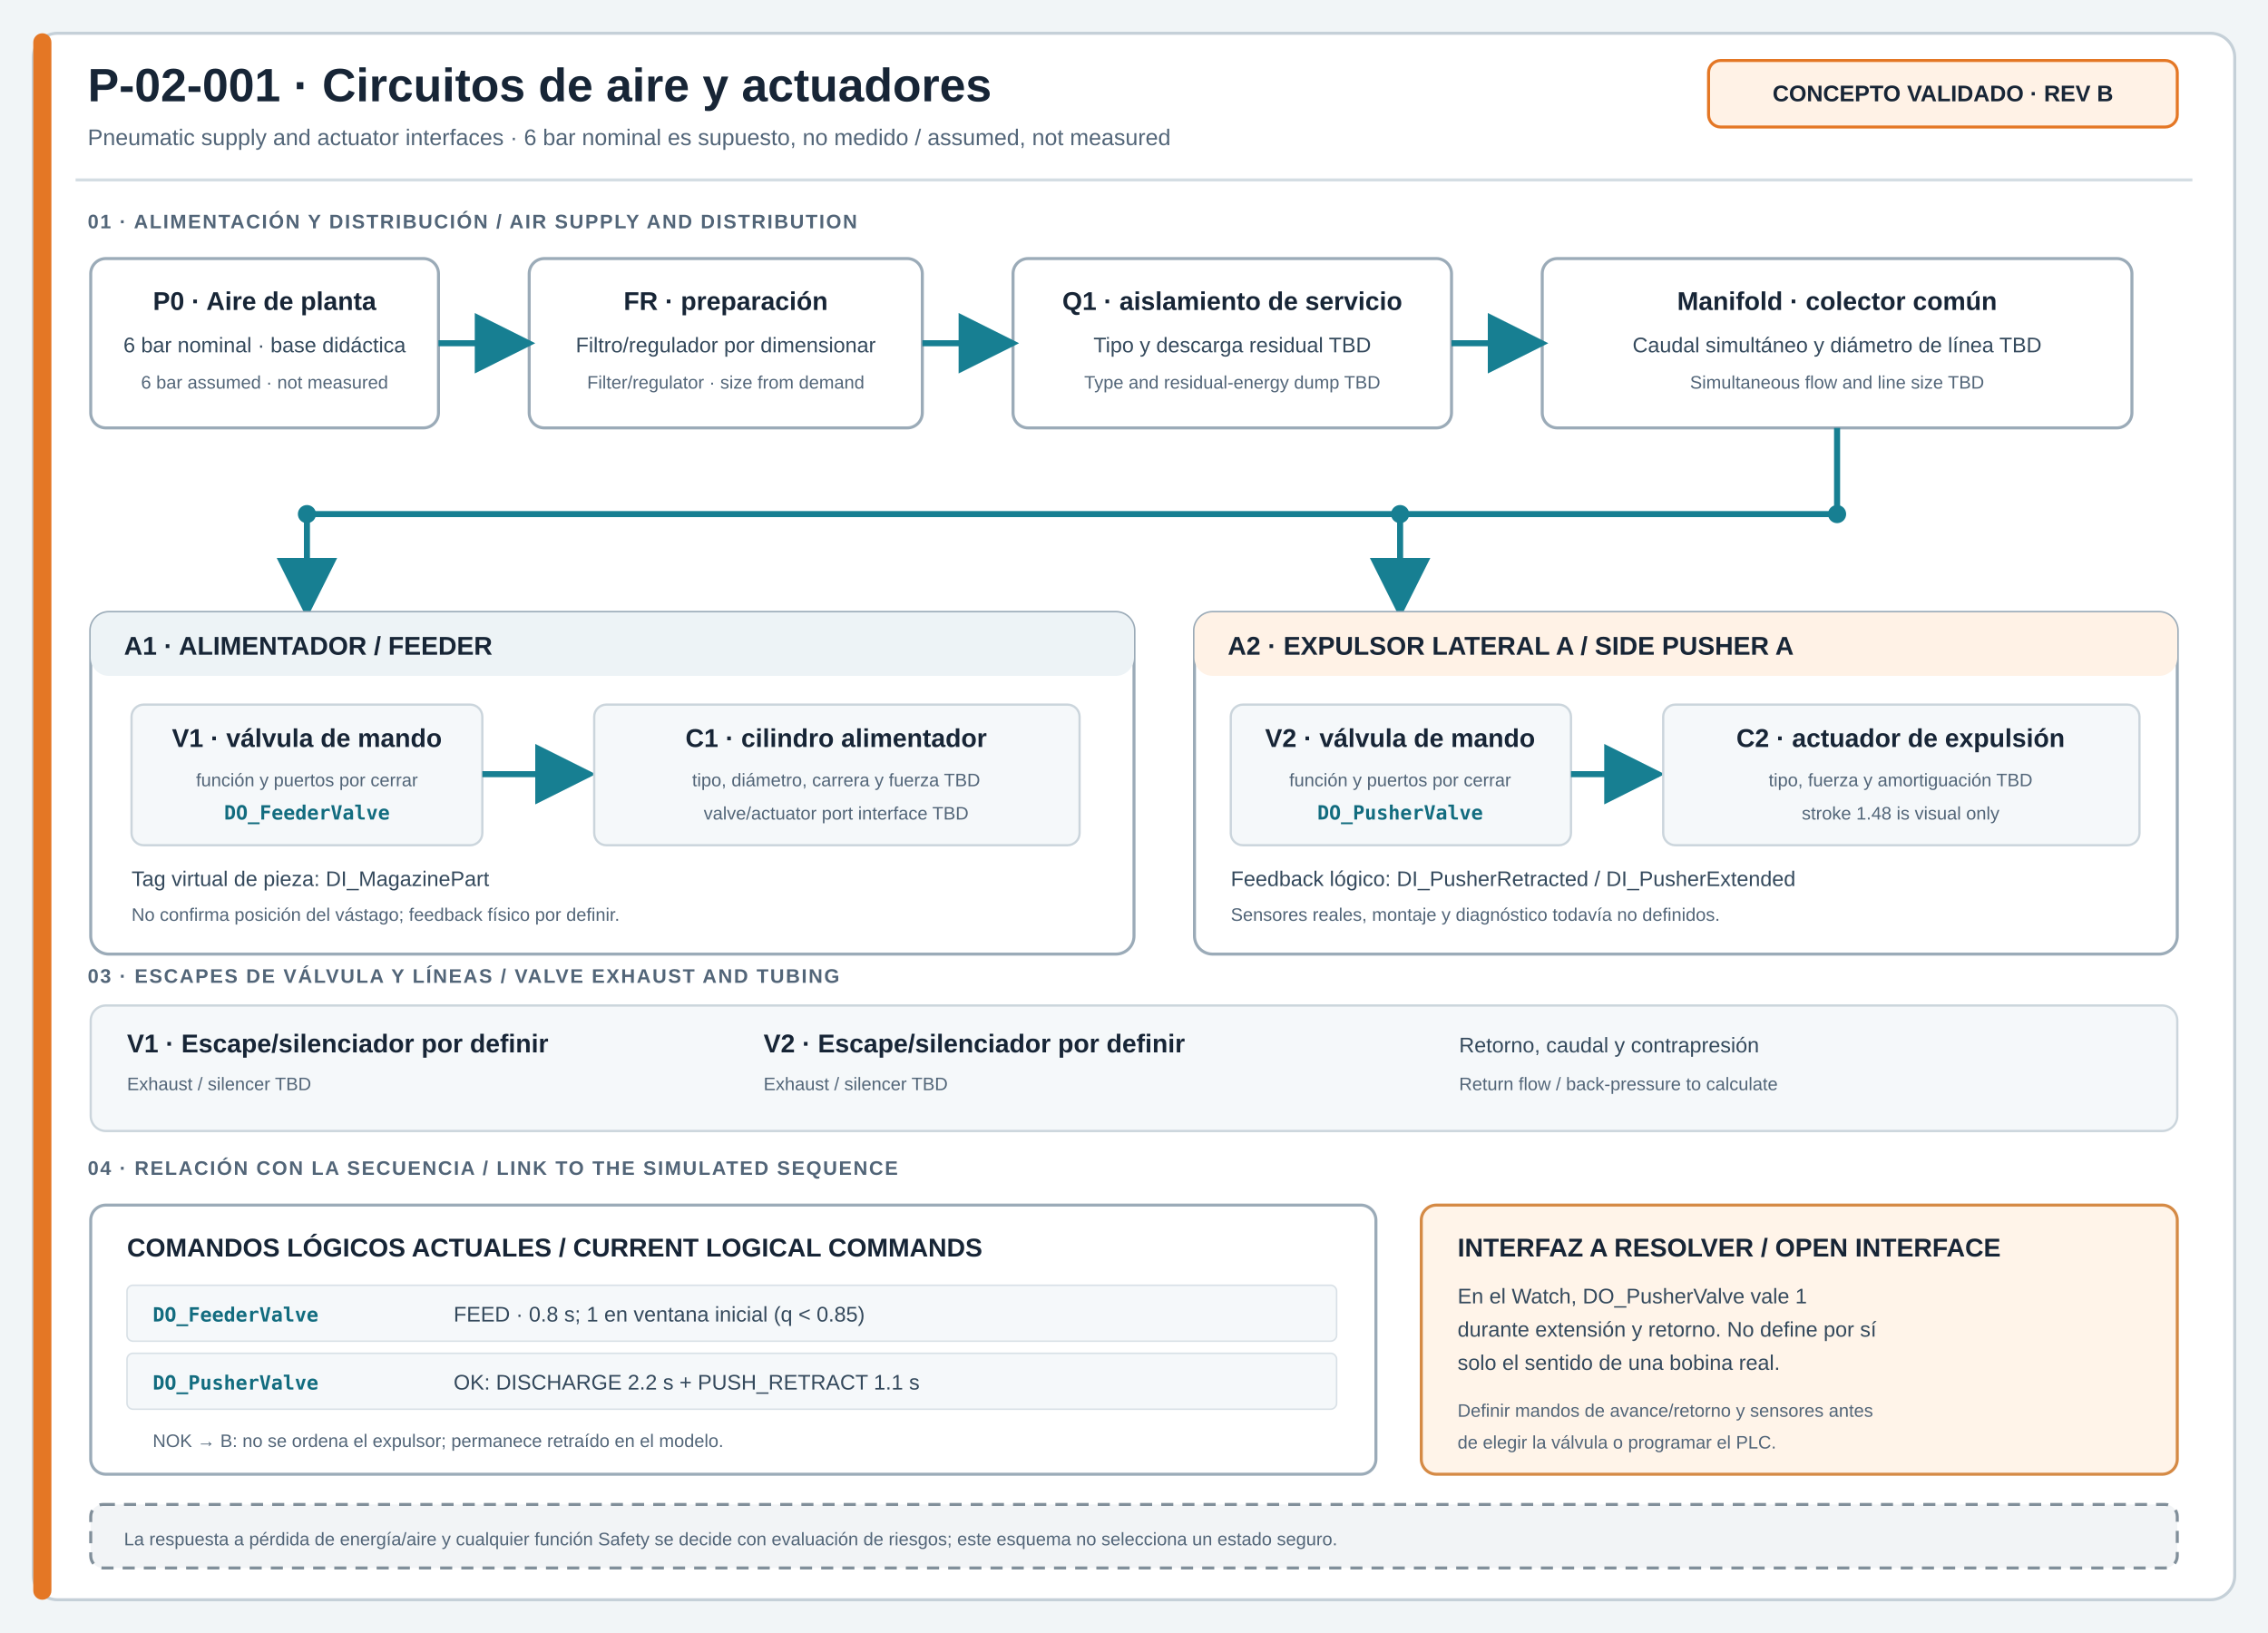
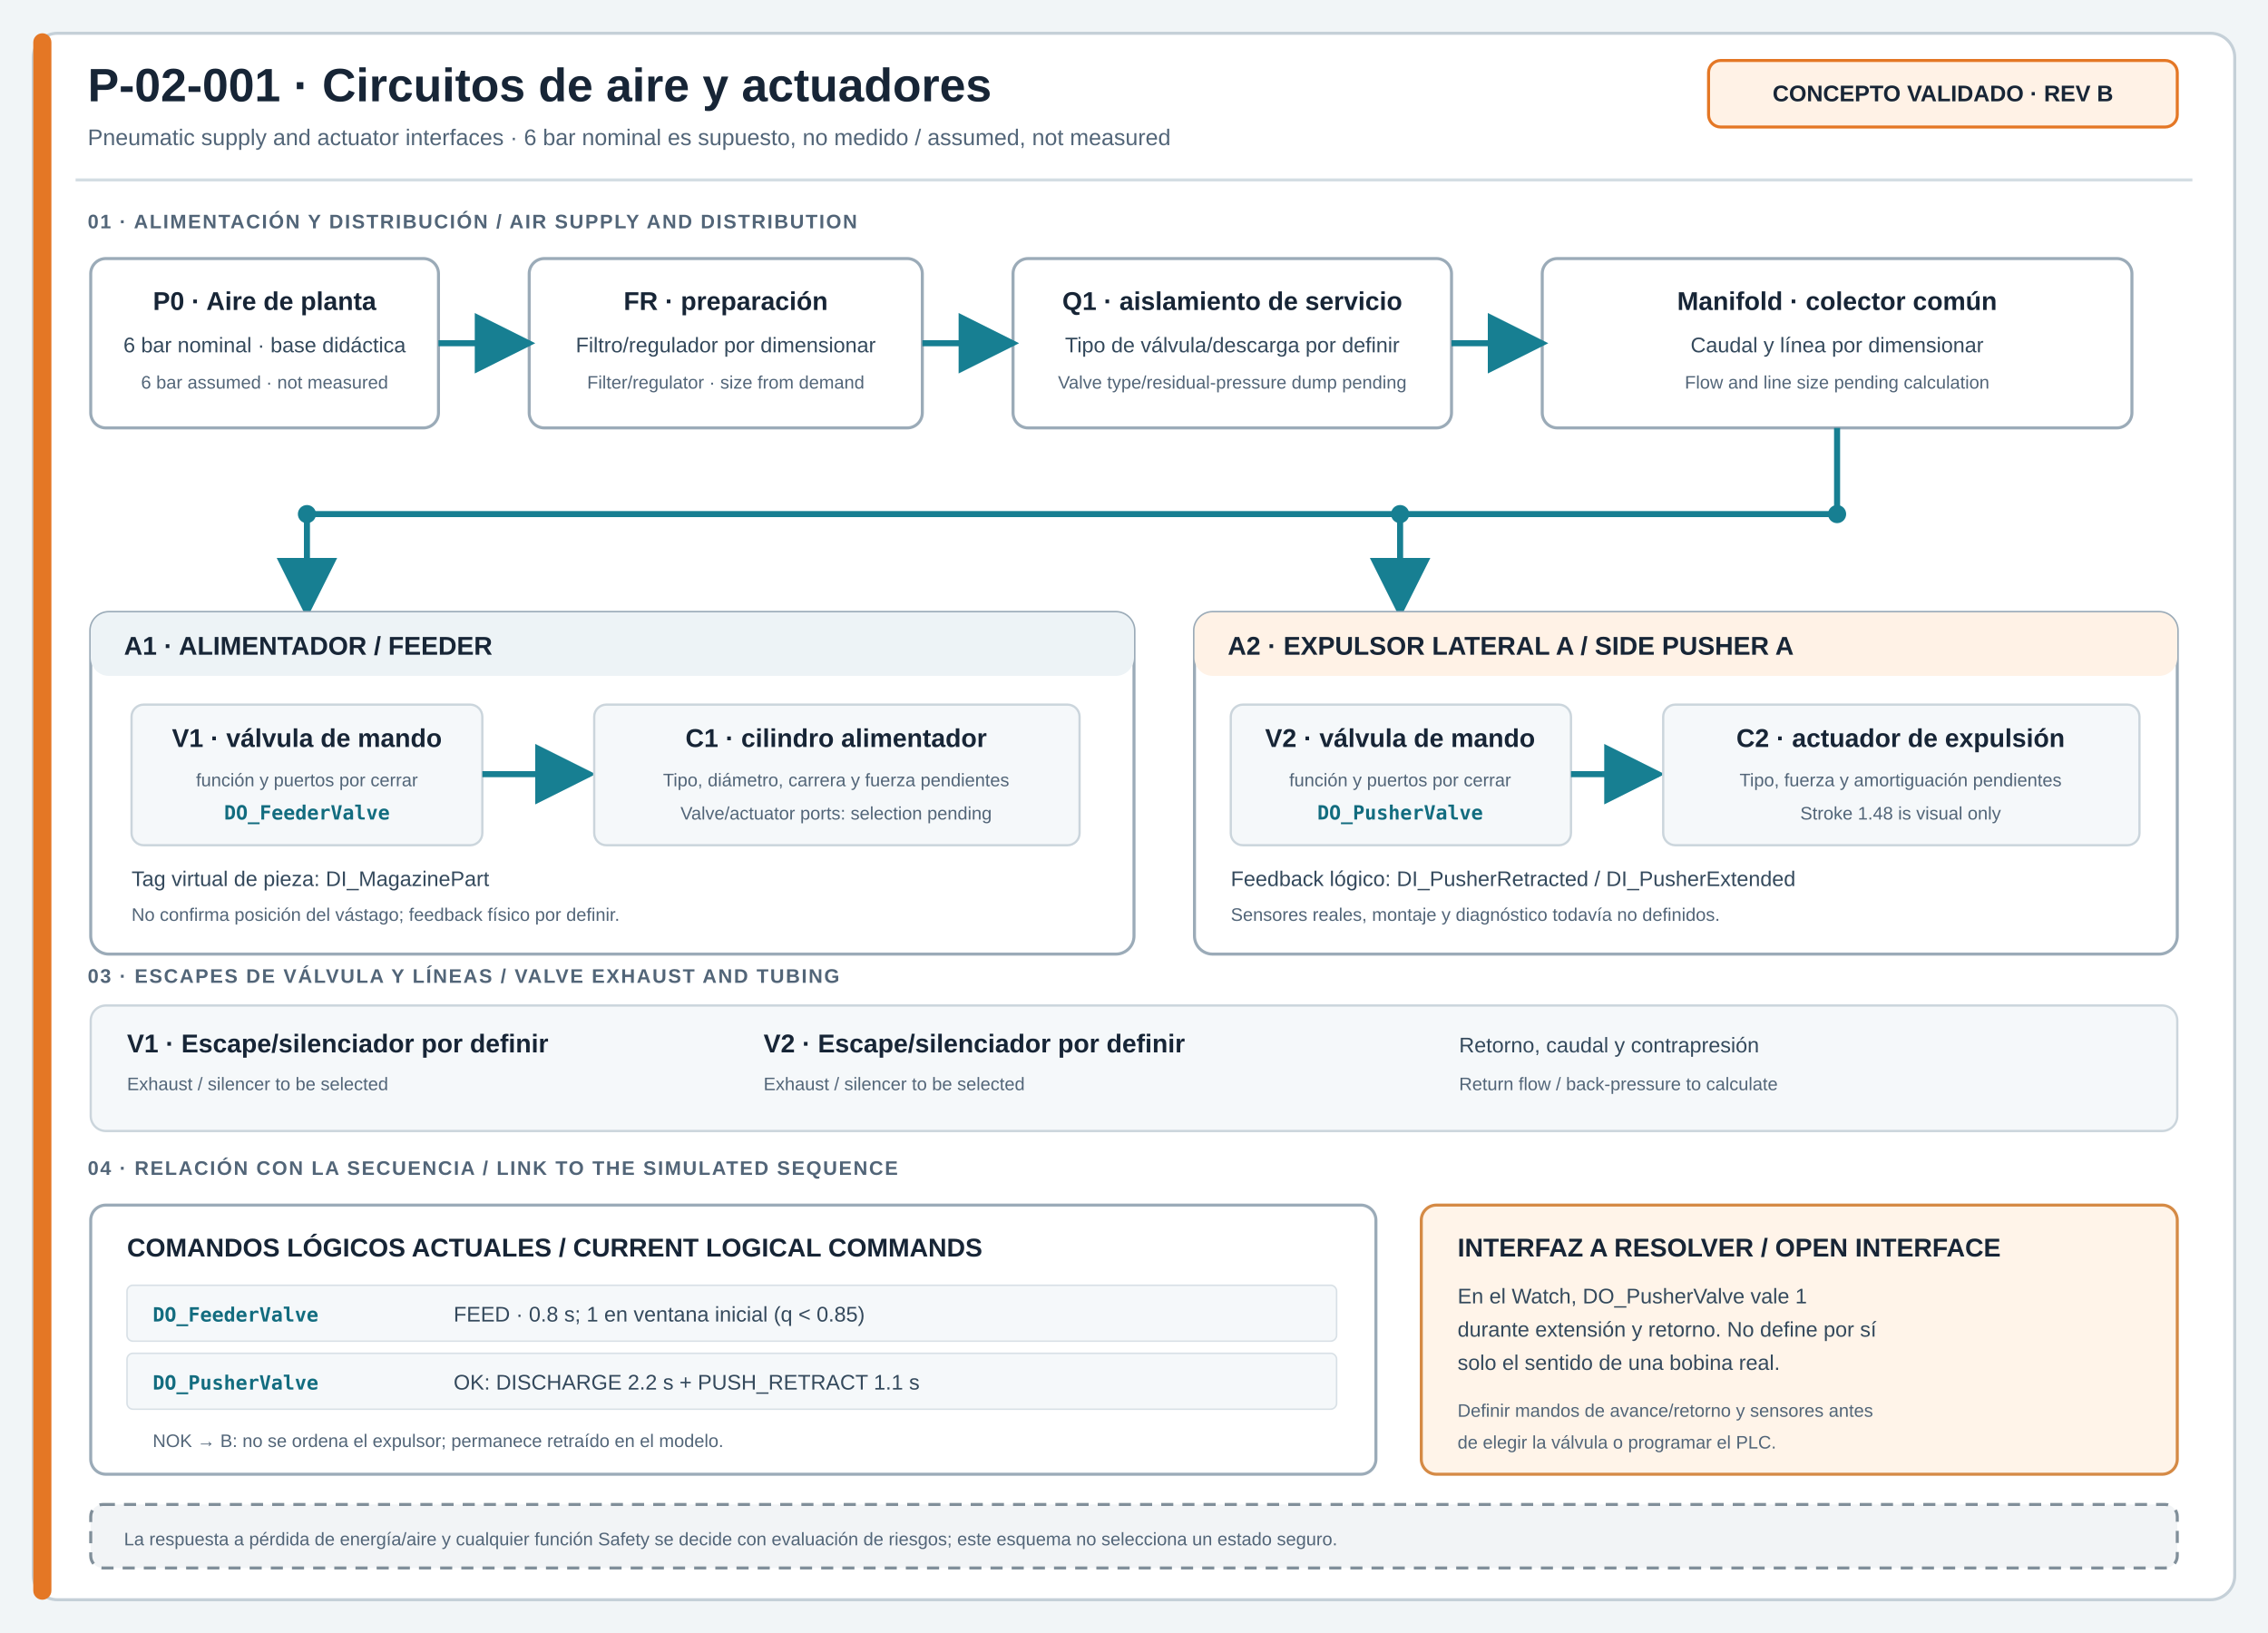
<svg xmlns="http://www.w3.org/2000/svg" width="1500" height="1080" viewBox="0 0 1500 1080" role="img" aria-labelledby="title desc" style="display:block;width:100%;height:auto">
  <defs>
    <marker id="air" markerWidth="12" markerHeight="12" refX="10" refY="6" orient="auto">
      <path d="M1 1L11 6L1 11Z" fill="#177f92" />
    </marker>
    <style>
 text{font-family:Arial,Helvetica,sans-serif;fill:#172536}.h1{font-size:31px;font-weight:700}.sub{font-size:15px;fill:#526578}.kicker{font-size:13px;font-weight:700;letter-spacing:1px;fill:#526578}.head{font-size:17px;font-weight:700}.body{font-size:14px;fill:#34495c}.small{font-size:12px;fill:#526578}.tiny{font-size:11px;fill:#526578}.tag{font-family:Consolas,monospace;font-size:13px;font-weight:700;fill:#126c7f}.panel{fill:#fff;stroke:#9babb8;stroke-width:2}.soft{fill:#f5f8fa;stroke:#cbd5dc;stroke-width:1.5}.warn{fill:#fff4e9;stroke:#d58a45;stroke-width:2}.safety{fill:#f2f4f6;stroke:#818f9a;stroke-width:2;stroke-dasharray:8 6}.airline{fill:none;stroke:#177f92;stroke-width:4;marker-end:url(#air)}.headerline{fill:none;stroke:#177f92;stroke-width:4}.logic{fill:none;stroke:#8294a1;stroke-width:2.5;stroke-dasharray:7 5}.row{fill:#f5f8fa;stroke:#d8e0e6;stroke-width:1}
 </style>
  </defs>
  <rect width="1500" height="1080" fill="#f1f5f7" />
  <rect x="22" y="22" width="1456" height="1036" rx="16" fill="#fff" stroke="#c5d0d8" stroke-width="2" />
  <rect x="22" y="22" width="12" height="1036" rx="6" fill="#e47725" />
  <text x="58" y="67" class="h1">P-02-001 · Circuitos de aire y actuadores</text>
  <text x="58" y="96" class="sub">Pneumatic supply and actuator interfaces · 6 bar nominal es supuesto, no medido / assumed, not measured</text>
  <rect x="1130" y="40" width="310" height="44" rx="8" fill="#fff2e6" stroke="#e47725" stroke-width="2" />
  <text x="1285" y="67" text-anchor="middle" font-size="15" font-weight="700" fill="#8c4916">CONCEPTO VALIDADO · REV B</text>
  <line x1="50" y1="119" x2="1450" y2="119" stroke="#d4dde3" stroke-width="2" />
  <text x="58" y="151" class="kicker">01 · ALIMENTACIÓN Y DISTRIBUCIÓN / AIR SUPPLY AND DISTRIBUTION</text>
  <rect x="60" y="171" width="230" height="112" rx="10" class="panel" />
  <text x="175" y="205" text-anchor="middle" class="head">P0 · Aire de planta</text>
  <text x="175" y="233" text-anchor="middle" class="body">6 bar nominal · base didáctica</text>
  <text x="175" y="257" text-anchor="middle" class="small">6 bar assumed · not measured</text>
  <rect x="350" y="171" width="260" height="112" rx="10" class="panel" />
  <text x="480" y="205" text-anchor="middle" class="head">FR · preparación</text>
  <text x="480" y="233" text-anchor="middle" class="body">Filtro/regulador por dimensionar</text>
  <text x="480" y="257" text-anchor="middle" class="small">Filter/regulator · size from demand</text>
  <rect x="670" y="171" width="290" height="112" rx="10" class="panel" />
  <text x="815" y="205" text-anchor="middle" class="head">Q1 · aislamiento de servicio</text>
-   <text x="815" y="233" text-anchor="middle" class="body">Tipo y descarga residual TBD</text>
-   <text x="815" y="257" text-anchor="middle" class="small">Type and residual-energy dump TBD</text>
+   <text x="815" y="233" text-anchor="middle" class="body">Tipo de válvula/descarga por definir</text>
+   <text x="815" y="257" text-anchor="middle" class="small">Valve type/residual-pressure dump pending</text>
  <rect x="1020" y="171" width="390" height="112" rx="10" class="panel" />
  <text x="1215" y="205" text-anchor="middle" class="head">Manifold · colector común</text>
-   <text x="1215" y="233" text-anchor="middle" class="body">Caudal simultáneo y diámetro de línea TBD</text>
-   <text x="1215" y="257" text-anchor="middle" class="small">Simultaneous flow and line size TBD</text>
+   <text x="1215" y="233" text-anchor="middle" class="body">Caudal y línea por dimensionar</text>
+   <text x="1215" y="257" text-anchor="middle" class="small">Flow and line size pending calculation</text>
  <path d="M290 227H350" class="airline" />
  <path d="M610 227H670" class="airline" />
  <path d="M960 227H1020" class="airline" />
  <path d="M1215 283V340H203" class="headerline" />
  <path d="M203 340V405" class="airline" />
  <path d="M926 340V405" class="airline" />
  <circle cx="1215" cy="340" r="6" fill="#177f92" />
  <circle cx="203" cy="340" r="6" fill="#177f92" />
  <circle cx="926" cy="340" r="6" fill="#177f92" />
  <rect x="60" y="405" width="690" height="226" rx="12" class="panel" />
  <rect x="60" y="405" width="690" height="42" rx="12" fill="#edf3f6" />
  <text x="82" y="433" class="head">A1 · ALIMENTADOR / FEEDER</text>
  <rect x="87" y="466" width="232" height="93" rx="8" class="soft" />
  <text x="203" y="494" text-anchor="middle" class="head">V1 · válvula de mando</text>
  <text x="203" y="520" text-anchor="middle" class="small">función y puertos por cerrar</text>
  <text x="203" y="542" text-anchor="middle" class="tag">DO_FeederValve</text>
  <path d="M319 512H390" class="airline" />
  <rect x="393" y="466" width="321" height="93" rx="8" class="soft" />
  <text x="553" y="494" text-anchor="middle" class="head">C1 · cilindro alimentador</text>
-   <text x="553" y="520" text-anchor="middle" class="small">tipo, diámetro, carrera y fuerza TBD</text>
-   <text x="553" y="542" text-anchor="middle" class="small">valve/actuator port interface TBD</text>
+   <text x="553" y="520" text-anchor="middle" class="small">Tipo, diámetro, carrera y fuerza pendientes</text>
+   <text x="553" y="542" text-anchor="middle" class="small">Valve/actuator ports: selection pending</text>
  <text x="87" y="586" class="body">Tag virtual de pieza: DI_MagazinePart</text>
  <text x="87" y="609" class="small">No confirma posición del vástago; feedback físico por definir.</text>
  <rect x="790" y="405" width="650" height="226" rx="12" class="panel" />
  <rect x="790" y="405" width="650" height="42" rx="12" fill="#fff2e6" />
  <text x="812" y="433" class="head">A2 · EXPULSOR LATERAL A / SIDE PUSHER A</text>
  <rect x="814" y="466" width="225" height="93" rx="8" class="soft" />
  <text x="926" y="494" text-anchor="middle" class="head">V2 · válvula de mando</text>
  <text x="926" y="520" text-anchor="middle" class="small">función y puertos por cerrar</text>
  <text x="926" y="542" text-anchor="middle" class="tag">DO_PusherValve</text>
  <path d="M1039 512H1097" class="airline" />
  <rect x="1100" y="466" width="315" height="93" rx="8" class="soft" />
  <text x="1257" y="494" text-anchor="middle" class="head">C2 · actuador de expulsión</text>
-   <text x="1257" y="520" text-anchor="middle" class="small">tipo, fuerza y amortiguación TBD</text>
-   <text x="1257" y="542" text-anchor="middle" class="small">stroke 1.48 is visual only</text>
+   <text x="1257" y="520" text-anchor="middle" class="small">Tipo, fuerza y amortiguación pendientes</text>
+   <text x="1257" y="542" text-anchor="middle" class="small">Stroke 1.48 is visual only</text>
  <text x="814" y="586" class="body">Feedback lógico: DI_PusherRetracted / DI_PusherExtended</text>
  <text x="814" y="609" class="small">Sensores reales, montaje y diagnóstico todavía no definidos.</text>
  <text x="58" y="650" class="kicker">03 · ESCAPES DE VÁLVULA Y LÍNEAS / VALVE EXHAUST AND TUBING</text>
  <rect x="60" y="665" width="1380" height="83" rx="10" class="soft" />
  <text x="84" y="696" class="head">V1 · Escape/silenciador por definir</text>
-   <text x="84" y="721" class="small">Exhaust / silencer TBD</text>
+   <text x="84" y="721" class="small">Exhaust / silencer to be selected</text>
  <text x="505" y="696" class="head">V2 · Escape/silenciador por definir</text>
-   <text x="505" y="721" class="small">Exhaust / silencer TBD</text>
+   <text x="505" y="721" class="small">Exhaust / silencer to be selected</text>
  <text x="965" y="696" class="body">Retorno, caudal y contrapresión</text>
  <text x="965" y="721" class="small">Return flow / back-pressure to calculate</text>
  <text x="58" y="777" class="kicker">04 · RELACIÓN CON LA SECUENCIA / LINK TO THE SIMULATED SEQUENCE</text>
  <rect x="60" y="797" width="850" height="178" rx="10" class="panel" />
  <text x="84" y="831" class="head">COMANDOS LÓGICOS ACTUALES / CURRENT LOGICAL COMMANDS</text>
  <rect x="84" y="850" width="800" height="37" rx="4" class="row" />
  <text x="101" y="874" class="tag">DO_FeederValve</text>
  <text x="300" y="874" class="body">FEED · 0.8 s; 1 en ventana inicial (q &lt; 0.85)</text>
  <rect x="84" y="895" width="800" height="37" rx="4" class="row" />
  <text x="101" y="919" class="tag">DO_PusherValve</text>
  <text x="300" y="919" class="body">OK: DISCHARGE 2.2 s + PUSH_RETRACT 1.1 s</text>
  <text x="101" y="957" class="small">NOK → B: no se ordena el expulsor; permanece retraído en el modelo.</text>
  <rect x="940" y="797" width="500" height="178" rx="10" class="warn" />
  <text x="964" y="831" class="head">INTERFAZ A RESOLVER / OPEN INTERFACE</text>
  <text x="964" y="862" class="body">En el Watch, DO_PusherValve vale 1</text>
  <text x="964" y="884" class="body">durante extensión y retorno. No define por sí</text>
  <text x="964" y="906" class="body">solo el sentido de una bobina real.</text>
  <text x="964" y="937" class="small">Definir mandos de avance/retorno y sensores antes</text>
  <text x="964" y="958" class="small">de elegir la válvula o programar el PLC.</text>
  <rect x="60" y="995" width="1380" height="42" rx="8" class="safety" />
  <text x="82" y="1022" class="small">La respuesta a pérdida de energía/aire y cualquier función Safety se decide con evaluación de riesgos; este esquema no selecciona un estado seguro.</text>
</svg>
